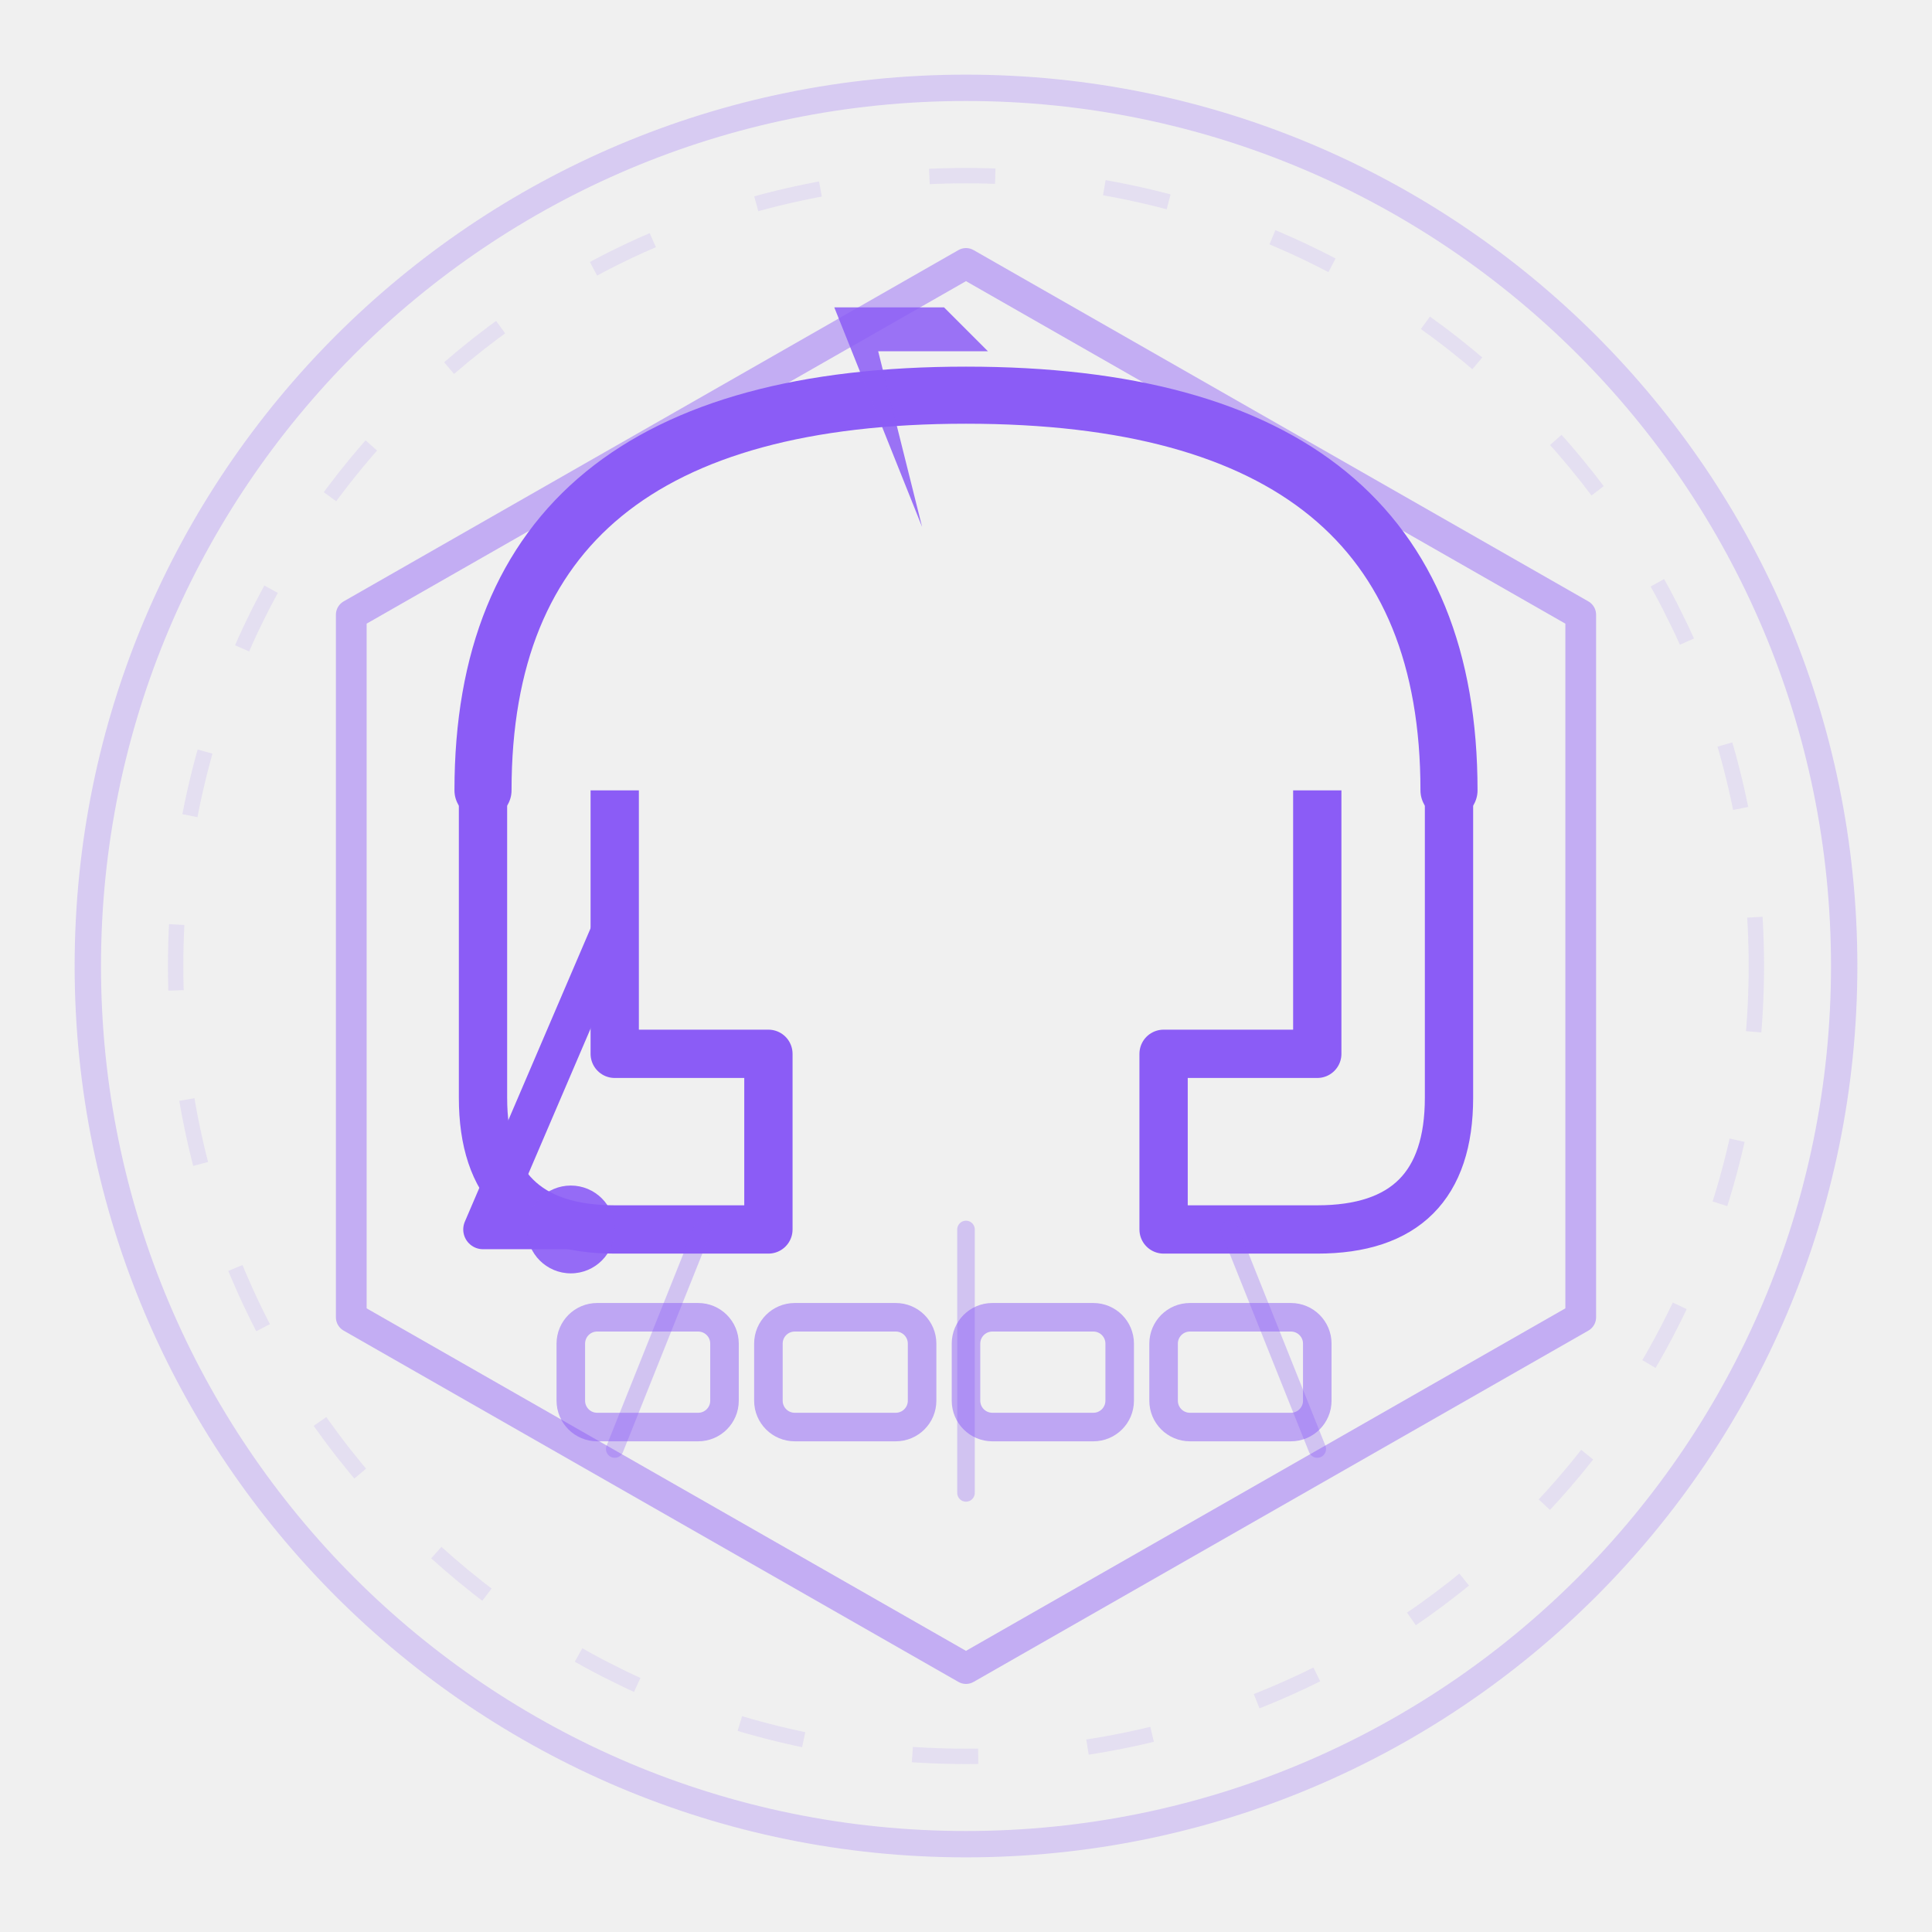
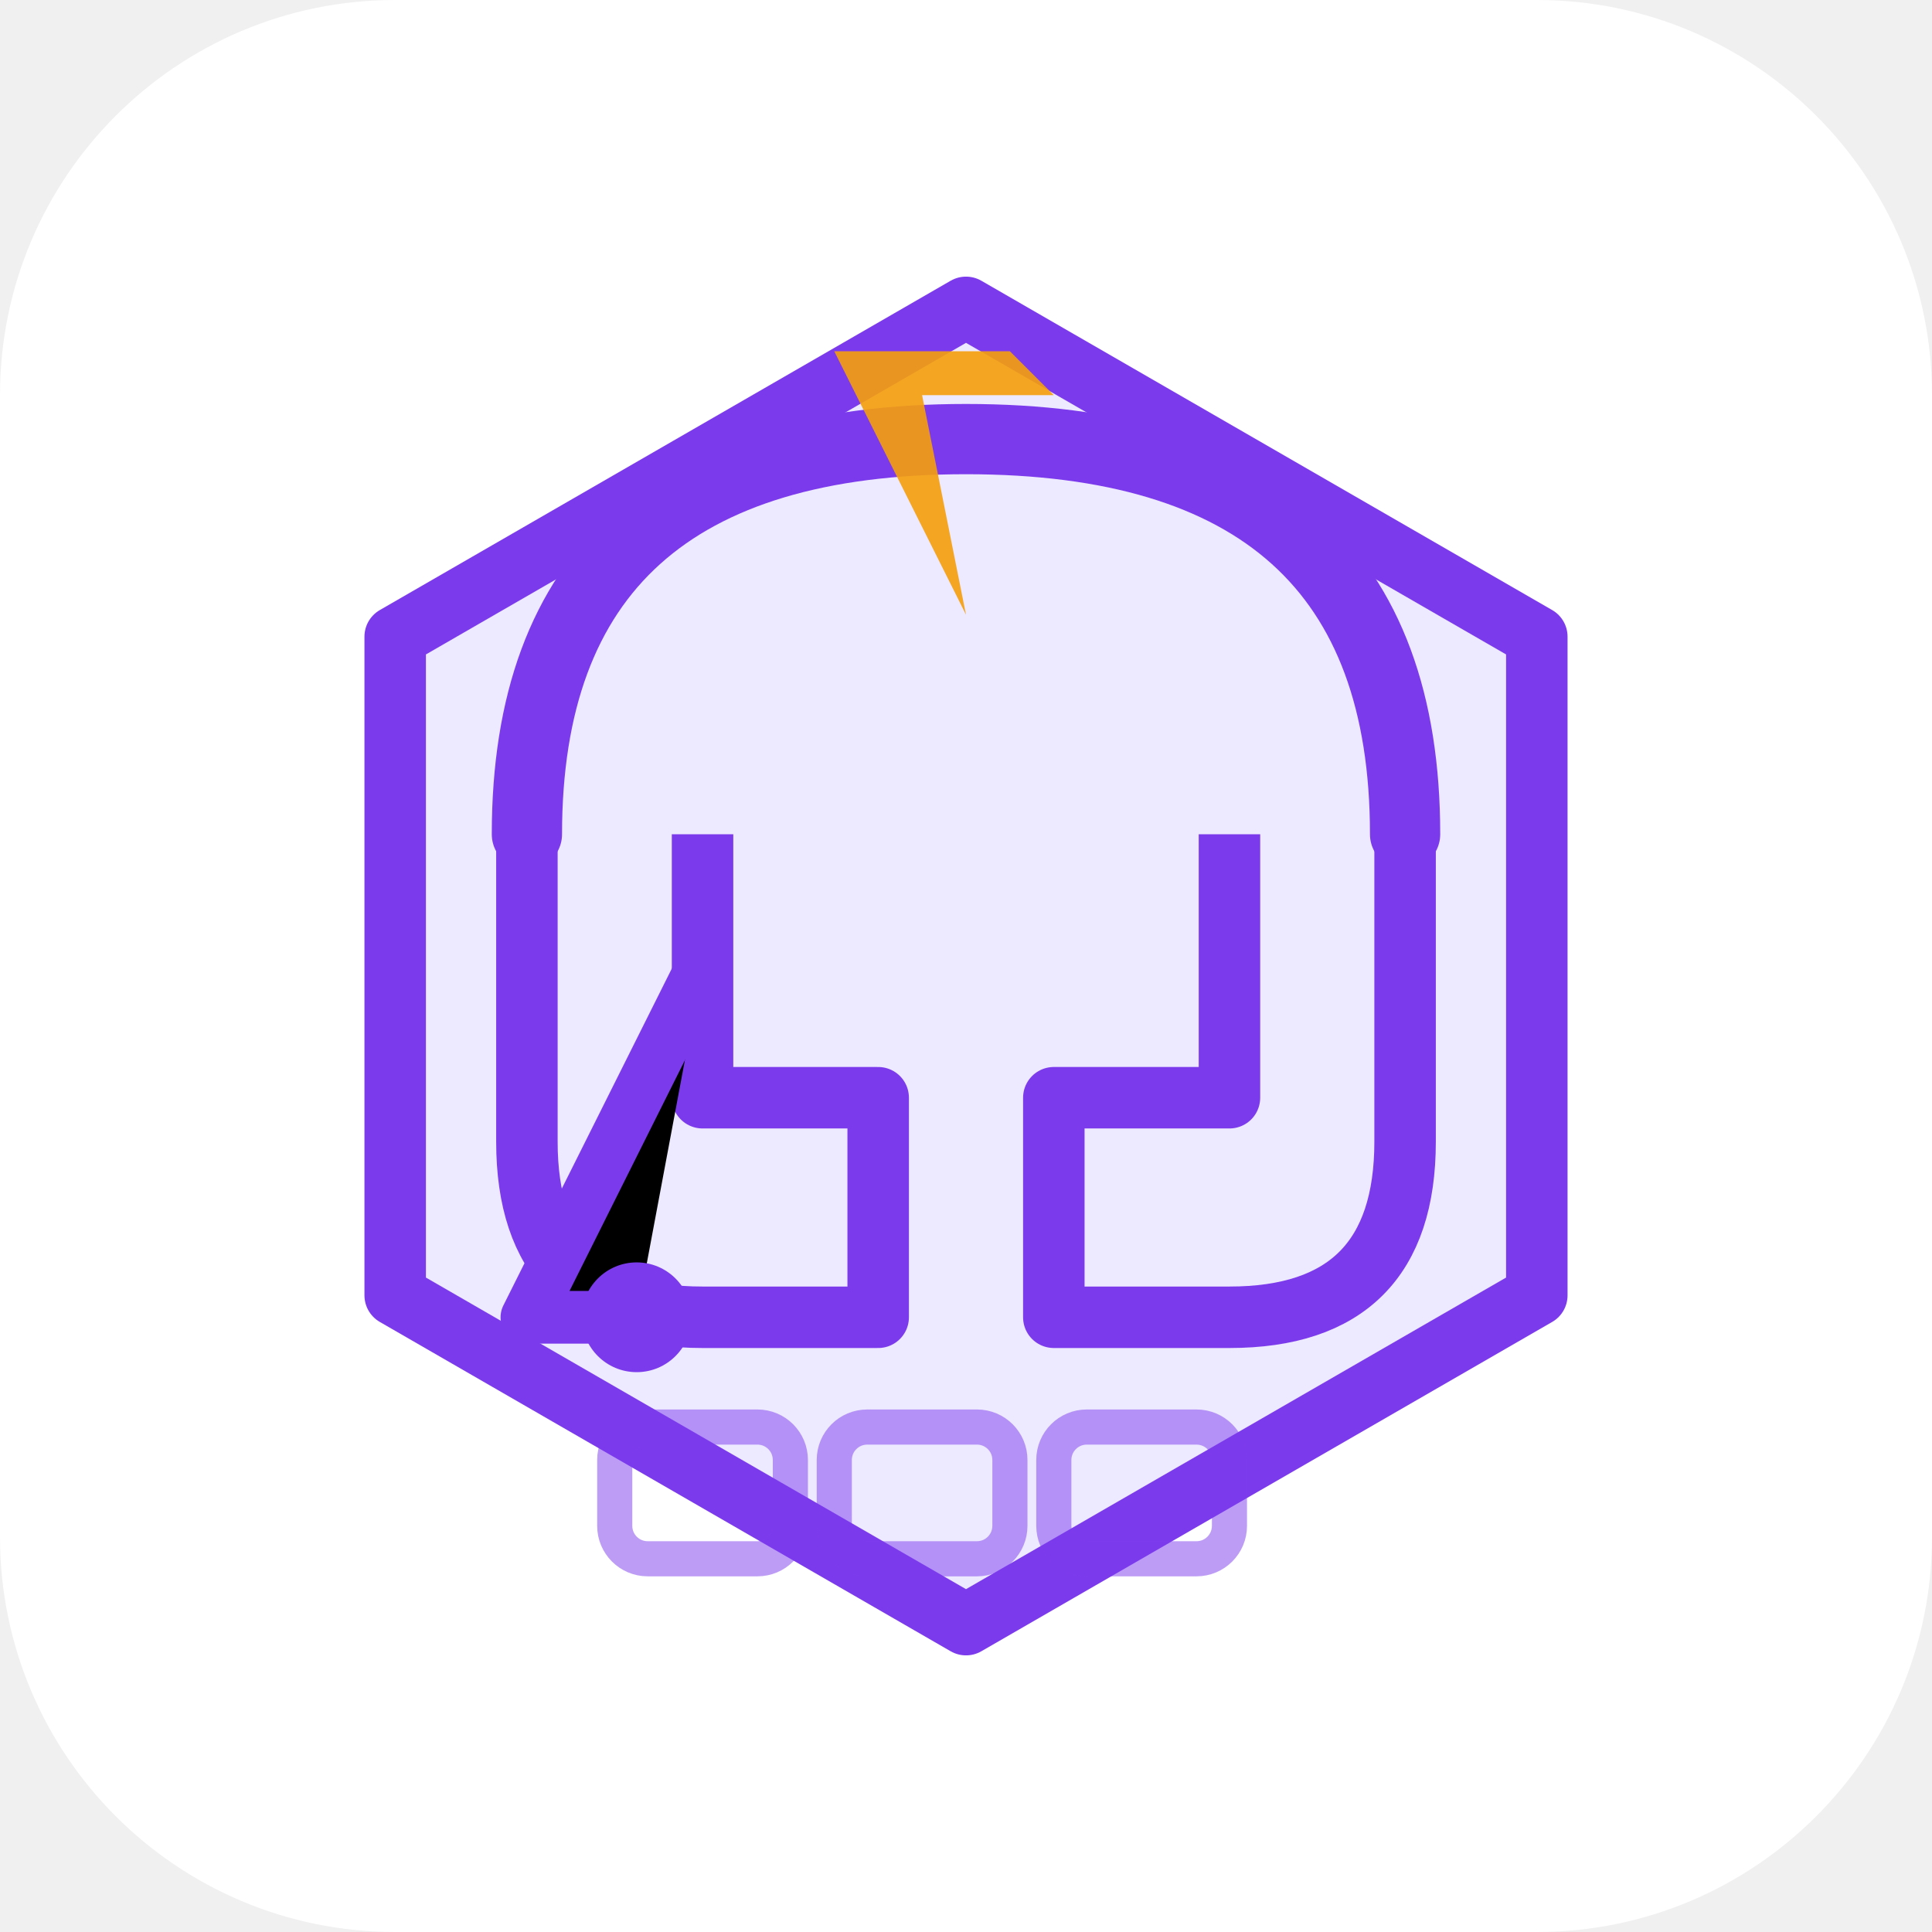
- <svg xmlns="http://www.w3.org/2000/svg" viewBox="0 0 88 88" fill="none">
-   <circle cx="44" cy="44" r="40" stroke="#8b5cf6" stroke-width="1.2" opacity="0.25" />
-   <circle cx="44" cy="44" r="36" stroke="#8b5cf6" stroke-width="0.7" opacity="0.12" stroke-dasharray="3 5" />
-   <polygon points="44,12 72,28 72,60 44,76 16,60 16,28" stroke="#8b5cf6" stroke-width="1.4" stroke-linejoin="round" opacity="0.45" />
-   <path d="M22,36 Q22,18 44,18 Q66,18 66,36" stroke="#8b5cf6" stroke-width="2.6" stroke-linecap="round" />
-   <path d="M22,36 L22,50 Q22,56 28,56 L35,56 L35,48 L28,48 L28,36" stroke="#8b5cf6" stroke-width="2.2" stroke-linejoin="round" />
-   <path d="M66,36 L66,50 Q66,56 60,56 L53,56 L53,48 L60,48 L60,36" stroke="#8b5cf6" stroke-width="2.2" stroke-linejoin="round" />
-   <path d="M28,42 L22,56 L26,56" stroke="#8b5cf6" stroke-width="1.8" stroke-linecap="round" stroke-linejoin="round" />
-   <circle cx="26" cy="56" r="2" fill="#8b5cf6" opacity="0.9" />
-   <polygon points="42,24 40,16 45,16 39,10 43,14 38,14" fill="#8b5cf6" opacity="0.85" />
-   <rect x="26" y="60" width="7" height="5" rx="1.2" stroke="#8b5cf6" stroke-width="1.3" opacity="0.5" />
-   <rect x="35" y="60" width="7" height="5" rx="1.2" stroke="#8b5cf6" stroke-width="1.3" opacity="0.5" />
-   <rect x="44" y="60" width="7" height="5" rx="1.2" stroke="#8b5cf6" stroke-width="1.3" opacity="0.5" />
-   <rect x="53" y="60" width="7" height="5" rx="1.2" stroke="#8b5cf6" stroke-width="1.3" opacity="0.5" />
-   <line x1="32" y1="56" x2="28" y2="66" stroke="#8b5cf6" stroke-width="0.8" opacity="0.3" stroke-linecap="round" />
-   <line x1="44" y1="56" x2="44" y2="68" stroke="#8b5cf6" stroke-width="0.8" opacity="0.3" stroke-linecap="round" />
-   <line x1="56" y1="56" x2="60" y2="66" stroke="#8b5cf6" stroke-width="0.8" opacity="0.3" stroke-linecap="round" />
+ <svg xmlns="http://www.w3.org/2000/svg" viewBox="0 0 88 88">
+   <rect width="88" height="88" rx="18" fill="white" />
+   <polygon points="44,14 70,29 70,59 44,74 18,59 18,29" fill="#ede9fe" stroke="#7c3aed" stroke-width="2.8" stroke-linejoin="round" />
+   <path d="M24,38 Q24,20 44,20 Q64,20 64,38" stroke="#7c3aed" stroke-width="3.2" stroke-linecap="round" fill="none" />
+   <path d="M24,38 L24,52 Q24,60 32,60 L40,60 L40,50 L32,50 L32,38" stroke="#7c3aed" stroke-width="2.8" stroke-linejoin="round" fill="none" />
+   <path d="M64,38 L64,52 Q64,60 56,60 L48,60 L48,50 L56,50 L56,38" stroke="#7c3aed" stroke-width="2.8" stroke-linejoin="round" fill="none" />
+   <path d="M32,44 L24,60 L29,60" stroke="#7c3aed" stroke-width="2.4" stroke-linecap="round" stroke-linejoin="round" />
+   <circle cx="29" cy="60" r="2.5" fill="#7c3aed" />
+   <polygon points="44,28 42,18 48,18 40,10 46,16 38,16" fill="#f59e0b" opacity="0.9" />
+   <rect x="28" y="65" width="8" height="6" rx="1.5" fill="none" stroke="#7c3aed" stroke-width="1.6" opacity="0.5" />
+   <rect x="38" y="65" width="8" height="6" rx="1.5" fill="none" stroke="#7c3aed" stroke-width="1.6" opacity="0.5" />
+   <rect x="48" y="65" width="8" height="6" rx="1.5" fill="none" stroke="#7c3aed" stroke-width="1.6" opacity="0.5" />
</svg>
